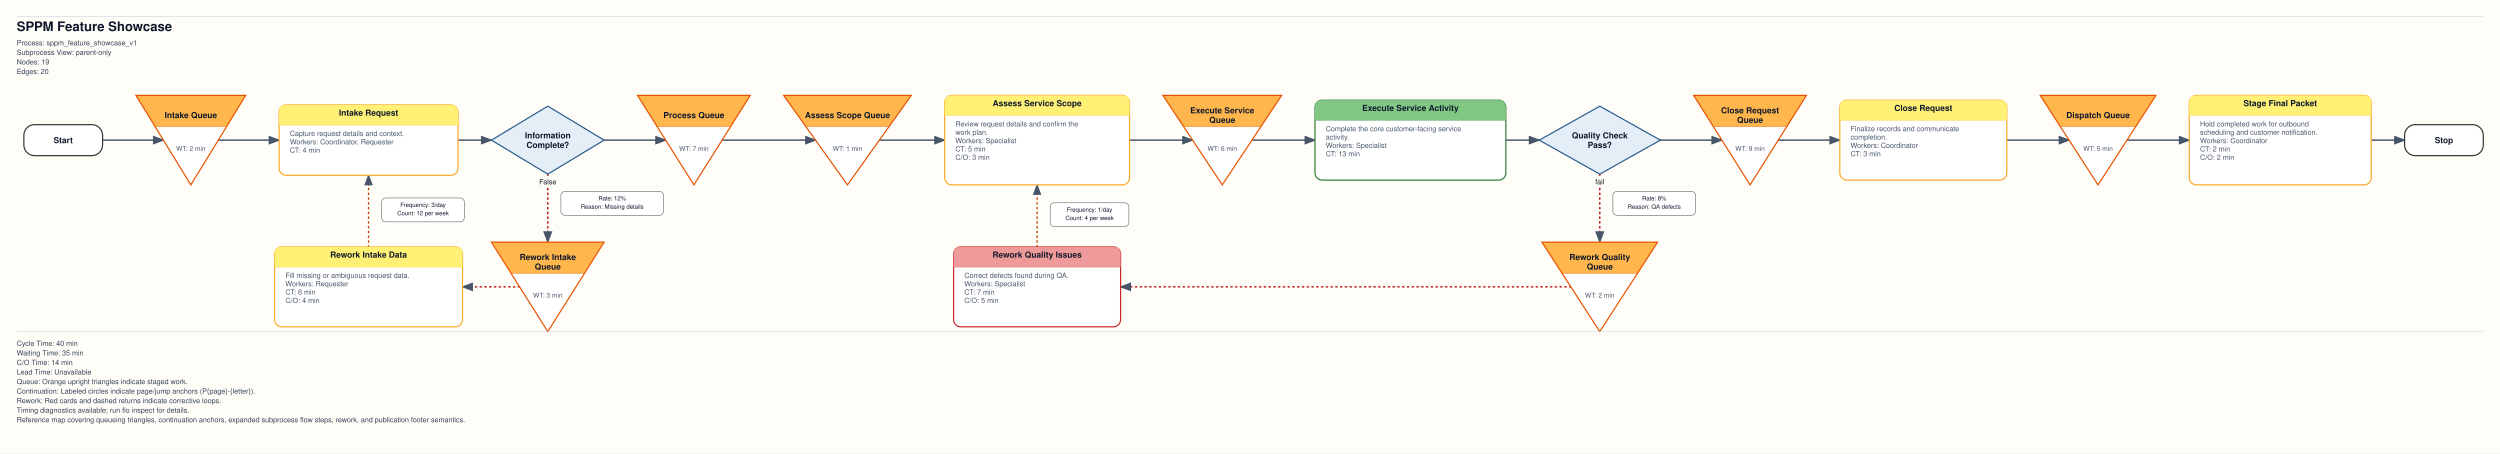
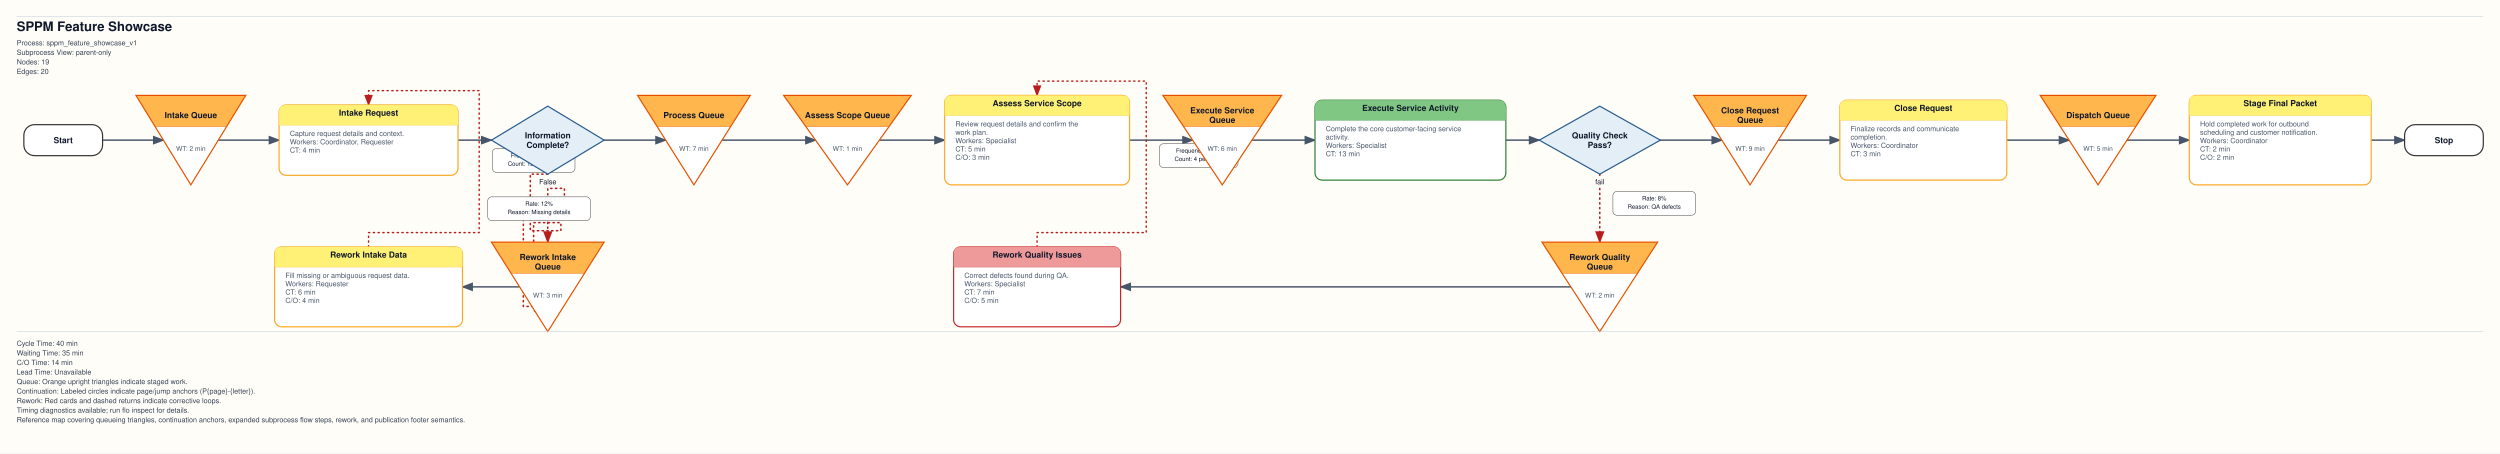
<svg xmlns="http://www.w3.org/2000/svg" width="4192" height="760" viewBox="0 0 4192 760" data-flo-artifact-kind="svg" data-flo-backend="svg" data-flo-diagram="sppm" data-flo-layout-engine="elk" role="img" aria-labelledby="flo-svg-title flo-svg-description" data-sppm-publication-page-id="main-p1">
  <defs>
    <marker id="flo-sppm-arrow" markerWidth="8" markerHeight="6" refX="7" refY="3" orient="auto" markerUnits="strokeWidth">
      <path d="M0,0 L8,3 L0,6 z" fill="#475569" />
+     </marker>
+     <marker id="flo-sppm-rework-arrow" markerWidth="8" markerHeight="6" refX="7" refY="3" orient="auto" markerUnits="strokeWidth">
+       <path d="M0,0 L8,3 L0,6 z" fill="#b91c1c" />
    </marker>
  </defs>
  <rect width="100%" height="100%" fill="#fffdf8" />
  <g data-sppm-publication-band="header">
    <line x1="28.0" y1="28.0" x2="4164.0" y2="28.0" stroke="#cbd5e1" stroke-width="1" />
    <text x="28.0" y="52.0" font-family="Helvetica" font-size="22" font-weight="700" fill="#0f172a">SPPM Feature Showcase</text>
    <text x="28.0" y="76.0" font-family="Helvetica" font-size="12" fill="#334155">Process: sppm_feature_showcase_v1</text>
    <text x="28.0" y="92.0" font-family="Helvetica" font-size="12" fill="#334155">Subprocess View: parent-only</text>
    <text x="28.0" y="108.0" font-family="Helvetica" font-size="12" fill="#334155">Nodes: 19</text>
    <text x="28.0" y="124.0" font-family="Helvetica" font-size="12" fill="#334155">Edges: 20</text>
  </g>
  <g transform="translate(28.0,148.0)">
    <g data-edge-source="assess_scope" data-edge-target="execute_service_wait_queue" data-edge-kind="direct">
      <polyline points="1866.0,87.0 1971.8,87.0" fill="none" stroke="#475569" stroke-width="2.5" stroke-linecap="round" stroke-linejoin="round" marker-end="url(#flo-sppm-arrow)" />
    </g>
    <g data-edge-source="assess_scope_wait_queue" data-edge-target="assess_scope" data-edge-kind="direct">
      <polyline points="1446.5,87.0 1556.0,87.0" fill="none" stroke="#475569" stroke-width="2.5" stroke-linecap="round" stroke-linejoin="round" marker-end="url(#flo-sppm-arrow)" />
    </g>
    <g data-edge-source="complete" data-edge-target="dispatch_queue_wait" data-edge-kind="direct">
      <polyline points="3337.0,87.0 3441.5,87.0" fill="none" stroke="#475569" stroke-width="2.5" stroke-linecap="round" stroke-linejoin="round" marker-end="url(#flo-sppm-arrow)" />
    </g>
    <g data-edge-source="complete_wait_queue" data-edge-target="complete" data-edge-kind="direct">
      <polyline points="2953.8,87.0 3057.0,87.0" fill="none" stroke="#475569" stroke-width="2.5" stroke-linecap="round" stroke-linejoin="round" marker-end="url(#flo-sppm-arrow)" />
    </g>
    <g data-edge-source="dispatch_queue" data-edge-target="stop" data-edge-kind="direct">
      <polyline points="3948.0,87.0 4004.0,87.0" fill="none" stroke="#475569" stroke-width="2.5" stroke-linecap="round" stroke-linejoin="round" marker-end="url(#flo-sppm-arrow)" />
    </g>
    <g data-edge-source="dispatch_queue_wait" data-edge-target="dispatch_queue" data-edge-kind="direct">
      <polyline points="3538.5,87.0 3643.0,87.0" fill="none" stroke="#475569" stroke-width="2.5" stroke-linecap="round" stroke-linejoin="round" marker-end="url(#flo-sppm-arrow)" />
    </g>
    <g data-edge-source="execute_service" data-edge-target="qa" data-edge-kind="direct">
      <polyline points="2497.0,87.0 2553.0,87.0" fill="none" stroke="#475569" stroke-width="2.5" stroke-linecap="round" stroke-linejoin="round" marker-end="url(#flo-sppm-arrow)" />
    </g>
    <g data-edge-source="execute_service_wait_queue" data-edge-target="execute_service" data-edge-kind="direct">
      <polyline points="2071.2,87.0 2177.0,87.0" fill="none" stroke="#475569" stroke-width="2.5" stroke-linecap="round" stroke-linejoin="round" marker-end="url(#flo-sppm-arrow)" />
    </g>
    <g data-edge-source="intake" data-edge-target="triage" data-edge-kind="direct">
      <polyline points="740.0,87.0 796.0,87.0" fill="none" stroke="#475569" stroke-width="2.5" stroke-linecap="round" stroke-linejoin="round" marker-end="url(#flo-sppm-arrow)" />
    </g>
    <g data-edge-source="intake_wait_queue" data-edge-target="intake" data-edge-kind="direct">
      <polyline points="338.0,87.0 440.0,87.0" fill="none" stroke="#475569" stroke-width="2.5" stroke-linecap="round" stroke-linejoin="round" marker-end="url(#flo-sppm-arrow)" />
    </g>
    <g data-edge-source="process_queue" data-edge-target="assess_scope_wait_queue" data-edge-kind="direct">
      <polyline points="1182.8,87.0 1339.5,87.0" fill="none" stroke="#475569" stroke-width="2.5" stroke-linecap="round" stroke-linejoin="round" marker-end="url(#flo-sppm-arrow)" />
    </g>
    <g data-edge-source="qa" data-edge-target="complete_wait_queue" data-edge-kind="direct">
      <polyline points="2756.0,87.0 2859.2,87.0" fill="none" stroke="#475569" stroke-width="2.5" stroke-linecap="round" stroke-linejoin="round" marker-end="url(#flo-sppm-arrow)" />
      <rect x="2645.0" y="72.0" width="28.0" height="18.0" rx="7" fill="#fffdf8" fill-opacity="0.95" />
      <text x="2659.0" y="85.0" text-anchor="middle" font-family="Helvetica" font-size="12" fill="#0f172a">pass</text>
    </g>
    <g data-edge-source="qa" data-edge-target="rework_quality_wait_queue" data-edge-kind="rework" data-edge-rework-variant="branch">
-       <polyline points="2654.5,144.0 2654.5,258.0" fill="none" stroke="#b91c1c" stroke-width="2.6" stroke-linecap="round" stroke-linejoin="round" marker-end="url(#flo-sppm-arrow)" stroke-dasharray="2 6" />
+       <polyline points="2654.5,144.0 2654.5,258.0" fill="none" stroke="#b91c1c" stroke-width="2.6" stroke-linecap="round" stroke-linejoin="round" marker-end="url(#flo-sppm-rework-arrow)" stroke-dasharray="2 6" />
      <rect x="2640.5" y="148.0" width="28.0" height="18.0" rx="7" fill="#fffdf8" fill-opacity="0.95" />
      <text x="2654.5" y="161.0" text-anchor="middle" font-family="Helvetica" font-size="12" fill="#0f172a">fail</text>
      <rect x="2676.5" y="173.0" width="138.6" height="40.0" rx="7" fill="#ffffff" stroke="#666666" stroke-width="1" fill-opacity="0.96" />
      <text x="2745.8" y="188.0" text-anchor="middle" font-family="Helvetica" font-size="10" font-weight="400" fill="#0f172a">Rate: 8%</text>
      <text x="2745.8" y="202.0" text-anchor="middle" font-family="Helvetica" font-size="10" font-weight="400" fill="#0f172a">Reason: QA defects</text>
    </g>
    <g data-edge-source="rework_intake" data-edge-target="intake" data-edge-kind="rework" data-edge-rework-variant="return">
-       <polyline points="590.0,266.0 590.0,146.0" fill="none" stroke="#c2410c" stroke-width="2.4" stroke-linecap="round" stroke-linejoin="round" marker-end="url(#flo-sppm-arrow)" stroke-dasharray="2 6" />
-       <rect x="612.0" y="184.0" width="138.6" height="40.0" rx="7" fill="#ffffff" stroke="#666666" stroke-width="1" fill-opacity="0.96" />
-       <text x="681.3" y="199.0" text-anchor="middle" font-family="Helvetica" font-size="10" font-weight="400" fill="#0f172a">Frequency: 3/day</text>
-       <text x="681.3" y="213.0" text-anchor="middle" font-family="Helvetica" font-size="10" font-weight="400" fill="#0f172a">Count: 12 per week</text>
-     </g>
-     <g data-edge-source="rework_intake_wait_queue" data-edge-target="rework_intake" data-edge-kind="rework">
-       <polyline points="843.2,333.0 747.5,333.0" fill="none" stroke="#b91c1c" stroke-width="2.5" stroke-linecap="round" stroke-linejoin="round" marker-end="url(#flo-sppm-arrow)" stroke-dasharray="2 6" />
+       <polyline points="590.0,266.0 590.0,242.0 775.5,242.0 775.5,4.0 590.0,4.0 590.0,28.0" fill="none" stroke="#b91c1c" stroke-width="2.4" stroke-linecap="round" stroke-linejoin="round" marker-end="url(#flo-sppm-rework-arrow)" stroke-dasharray="2 6" />
+       <rect x="797.5" y="101.0" width="138.6" height="40.0" rx="7" fill="#ffffff" stroke="#666666" stroke-width="1" fill-opacity="0.96" />
+       <text x="866.8" y="116.0" text-anchor="middle" font-family="Helvetica" font-size="10" font-weight="400" fill="#0f172a">Frequency: 3/day</text>
+       <text x="866.8" y="130.0" text-anchor="middle" font-family="Helvetica" font-size="10" font-weight="400" fill="#0f172a">Count: 12 per week</text>
+     </g>
+     <g data-edge-source="rework_intake_wait_queue" data-edge-target="rework_intake" data-edge-kind="direct">
+       <polyline points="843.2,333.0 747.5,333.0" fill="none" stroke="#475569" stroke-width="2.5" stroke-linecap="round" stroke-linejoin="round" marker-end="url(#flo-sppm-arrow)" />
    </g>
    <g data-edge-source="rework_quality" data-edge-target="assess_scope" data-edge-kind="rework" data-edge-rework-variant="return">
-       <polyline points="1711.0,266.0 1711.0,162.0" fill="none" stroke="#c2410c" stroke-width="2.4" stroke-linecap="round" stroke-linejoin="round" marker-end="url(#flo-sppm-arrow)" stroke-dasharray="2 6" />
-       <rect x="1733.0" y="192.0" width="131.9" height="40.0" rx="7" fill="#ffffff" stroke="#666666" stroke-width="1" fill-opacity="0.96" />
-       <text x="1799.0" y="207.0" text-anchor="middle" font-family="Helvetica" font-size="10" font-weight="400" fill="#0f172a">Frequency: 1/day</text>
-       <text x="1799.0" y="221.0" text-anchor="middle" font-family="Helvetica" font-size="10" font-weight="400" fill="#0f172a">Count: 4 per week</text>
-     </g>
-     <g data-edge-source="rework_quality_wait_queue" data-edge-target="rework_quality" data-edge-kind="rework">
-       <polyline points="2606.0,333.0 1851.0,333.0" fill="none" stroke="#b91c1c" stroke-width="2.5" stroke-linecap="round" stroke-linejoin="round" marker-end="url(#flo-sppm-arrow)" stroke-dasharray="2 6" />
+       <polyline points="1711.0,266.0 1711.0,242.0 1894.0,242.0 1894.0,-12.0 1711.0,-12.0 1711.0,12.0" fill="none" stroke="#b91c1c" stroke-width="2.4" stroke-linecap="round" stroke-linejoin="round" marker-end="url(#flo-sppm-rework-arrow)" stroke-dasharray="2 6" />
+       <rect x="1916.0" y="93.0" width="131.9" height="40.0" rx="7" fill="#ffffff" stroke="#666666" stroke-width="1" fill-opacity="0.96" />
+       <text x="1982.0" y="108.0" text-anchor="middle" font-family="Helvetica" font-size="10" font-weight="400" fill="#0f172a">Frequency: 1/day</text>
+       <text x="1982.0" y="122.0" text-anchor="middle" font-family="Helvetica" font-size="10" font-weight="400" fill="#0f172a">Count: 4 per week</text>
+     </g>
+     <g data-edge-source="rework_quality_wait_queue" data-edge-target="rework_quality" data-edge-kind="direct">
+       <polyline points="2606.0,333.0 1851.0,333.0" fill="none" stroke="#475569" stroke-width="2.5" stroke-linecap="round" stroke-linejoin="round" marker-end="url(#flo-sppm-arrow)" />
    </g>
    <g data-edge-source="start" data-edge-target="intake_wait_queue" data-edge-kind="direct">
      <polyline points="144.0,87.0 246.0,87.0" fill="none" stroke="#475569" stroke-width="2.5" stroke-linecap="round" stroke-linejoin="round" marker-end="url(#flo-sppm-arrow)" />
    </g>
    <g data-edge-source="triage" data-edge-target="process_queue" data-edge-kind="direct">
      <polyline points="985.0,87.0 1088.2,87.0" fill="none" stroke="#475569" stroke-width="2.5" stroke-linecap="round" stroke-linejoin="round" marker-end="url(#flo-sppm-arrow)" />
      <rect x="876.5" y="72.0" width="28.0" height="18.0" rx="7" fill="#fffdf8" fill-opacity="0.95" />
      <text x="890.5" y="85.0" text-anchor="middle" font-family="Helvetica" font-size="12" fill="#0f172a">True</text>
    </g>
    <g data-edge-source="triage" data-edge-target="rework_intake_wait_queue" data-edge-kind="rework" data-edge-rework-variant="branch">
-       <polyline points="890.5,144.0 890.5,258.0" fill="none" stroke="#b91c1c" stroke-width="2.6" stroke-linecap="round" stroke-linejoin="round" marker-end="url(#flo-sppm-arrow)" stroke-dasharray="2 6" />
+       <polyline points="890.5,144.0 861.2,144.0 861.2,238.8 912.5,238.8 912.5,225.3 866.8,225.3 866.8,373.3 895.2,373.3 895.2,365.8 849.5,365.8 849.5,185.8 918.4,185.8 918.4,167.8 890.5,167.8 890.5,258.0" fill="none" stroke="#b91c1c" stroke-width="2.6" stroke-linecap="round" stroke-linejoin="round" marker-end="url(#flo-sppm-rework-arrow)" stroke-dasharray="2 6" />
      <rect x="873.0" y="148.0" width="35.0" height="18.0" rx="7" fill="#fffdf8" fill-opacity="0.95" />
      <text x="890.5" y="161.0" text-anchor="middle" font-family="Helvetica" font-size="12" fill="#0f172a">False</text>
-       <rect x="912.5" y="173.0" width="172.1" height="40.0" rx="7" fill="#ffffff" stroke="#666666" stroke-width="1" fill-opacity="0.96" />
-       <text x="998.5" y="188.0" text-anchor="middle" font-family="Helvetica" font-size="10" font-weight="400" fill="#0f172a">Rate: 12%</text>
-       <text x="998.5" y="202.0" text-anchor="middle" font-family="Helvetica" font-size="10" font-weight="400" fill="#0f172a">Reason: Missing details</text>
+       <rect x="789.8" y="182.0" width="172.1" height="40.0" rx="7" fill="#ffffff" stroke="#666666" stroke-width="1" fill-opacity="0.96" />
+       <text x="875.9" y="197.0" text-anchor="middle" font-family="Helvetica" font-size="10" font-weight="400" fill="#0f172a">Rate: 12%</text>
+       <text x="875.9" y="211.0" text-anchor="middle" font-family="Helvetica" font-size="10" font-weight="400" fill="#0f172a">Reason: Missing details</text>
    </g>
    <g data-node-id="start" data-node-kind="start">
      <rect x="12.0" y="61.0" width="132.0" height="52.0" rx="18" fill="#FFFFFF" stroke="#333333" stroke-width="2" />
      <text x="78.0" y="92.0" text-anchor="middle" font-family="Helvetica" font-size="14" font-weight="600" fill="#0f172a">Start</text>
    </g>
    <g data-node-id="intake_wait_queue" data-node-kind="queue">
      <polygon data-node-queue-body="true" points="200.0,12.0 384.0,12.0 292.0,162.0" fill="#FFFFFF" stroke="none" />
      <polygon data-node-queue-color-band="true" points="200.0,12.0 384.0,12.0 351.8,64.5 232.2,64.5" fill="#FFB74D" stroke="none" />
      <line data-node-queue-divider="true" x1="232.2" y1="64.5" x2="351.8" y2="64.5" stroke="#E65100" stroke-width="1" opacity="0.55" />
      <polygon data-node-queue-outline="true" points="200.0,12.0 384.0,12.0 292.0,162.0" fill="none" stroke="#E65100" stroke-width="2" />
      <text x="292.0" y="50.0" text-anchor="middle" font-family="Helvetica" font-size="14" font-weight="600" fill="#0f172a">Intake Queue</text>
      <text x="292.0" y="105.0" text-anchor="middle" font-family="Helvetica" font-size="11" font-weight="400" fill="#475569">WT: 2 min</text>
    </g>
    <g data-node-id="intake" data-node-kind="task">
      <rect x="440.0" y="28.0" width="300.0" height="118.0" rx="12" fill="white" stroke="#F9A825" stroke-width="2" />
      <path data-node-header="top-rounded" d="M 452.0 28.0 L 728.0 28.0 Q 740.0 28.0 740.0 40.0 L 740.0 62.0 L 440.0 62.0 L 440.0 40.0 Q 440.0 28.0 452.0 28.0 Z" fill="#FFF176" stroke="none" />
      <line x1="440.0" y1="62.0" x2="740.0" y2="62.0" stroke="#F9A825" stroke-width="1" opacity="0.35" />
      <text x="590.0" y="46.0" text-anchor="middle" font-family="Helvetica" font-size="14" font-weight="600" fill="#0f172a">Intake Request</text>
      <text x="458.0" y="80.0" text-anchor="start" font-family="Helvetica" font-size="12" font-weight="400" fill="#475569">Capture request details and context.</text>
      <text x="458.0" y="94.0" text-anchor="start" font-family="Helvetica" font-size="12" font-weight="400" fill="#475569">Workers: Coordinator, Requester</text>
      <text x="458.0" y="108.0" text-anchor="start" font-family="Helvetica" font-size="12" font-weight="400" fill="#475569">CT: 4 min</text>
    </g>
    <g data-node-id="triage" data-node-kind="decision">
      <polygon points="890.5,30.0 985.0,87.0 890.5,144.0 796.0,87.0" fill="#E3EEF7" stroke="#285B8F" stroke-width="2" />
      <text x="890.5" y="84.0" text-anchor="middle" font-family="Helvetica" font-size="14" font-weight="600" fill="#0f172a">Information</text>
      <text x="890.5" y="100.0" text-anchor="middle" font-family="Helvetica" font-size="14" font-weight="600" fill="#0f172a">Complete?</text>
    </g>
    <g data-node-id="rework_intake_wait_queue" data-node-kind="queue">
      <polygon data-node-queue-body="true" points="796.0,258.0 985.0,258.0 890.5,408.0" fill="#FFFFFF" stroke="none" />
      <polygon data-node-queue-color-band="true" points="796.0,258.0 985.0,258.0 951.9,310.5 829.1,310.5" fill="#FFB74D" stroke="none" />
      <line data-node-queue-divider="true" x1="829.1" y1="310.5" x2="951.9" y2="310.5" stroke="#E65100" stroke-width="1" opacity="0.55" />
      <polygon data-node-queue-outline="true" points="796.0,258.0 985.0,258.0 890.5,408.0" fill="none" stroke="#E65100" stroke-width="2" />
      <text x="890.5" y="288.0" text-anchor="middle" font-family="Helvetica" font-size="14" font-weight="600" fill="#0f172a">Rework Intake</text>
      <text x="890.5" y="304.0" text-anchor="middle" font-family="Helvetica" font-size="14" font-weight="600" fill="#0f172a">Queue</text>
      <text x="890.5" y="351.0" text-anchor="middle" font-family="Helvetica" font-size="11" font-weight="400" fill="#475569">WT: 3 min</text>
    </g>
    <g data-node-id="rework_intake" data-node-kind="task">
      <rect x="432.5" y="266.0" width="315.0" height="134.0" rx="12" fill="white" stroke="#F9A825" stroke-width="2" />
      <path data-node-header="top-rounded" d="M 444.5 266.0 L 735.5 266.0 Q 747.5 266.0 747.5 278.0 L 747.5 300.0 L 432.5 300.0 L 432.5 278.0 Q 432.5 266.0 444.5 266.0 Z" fill="#FFF176" stroke="none" />
      <line x1="432.5" y1="300.0" x2="747.5" y2="300.0" stroke="#F9A825" stroke-width="1" opacity="0.35" />
      <text x="590.0" y="284.0" text-anchor="middle" font-family="Helvetica" font-size="14" font-weight="600" fill="#0f172a">Rework Intake Data</text>
      <text x="450.5" y="318.0" text-anchor="start" font-family="Helvetica" font-size="12" font-weight="400" fill="#475569">Fill missing or ambiguous request data.</text>
      <text x="450.5" y="332.0" text-anchor="start" font-family="Helvetica" font-size="12" font-weight="400" fill="#475569">Workers: Requester</text>
      <text x="450.5" y="346.0" text-anchor="start" font-family="Helvetica" font-size="12" font-weight="400" fill="#475569">CT: 6 min</text>
      <text x="450.5" y="360.0" text-anchor="start" font-family="Helvetica" font-size="12" font-weight="400" fill="#475569">C/O: 4 min</text>
    </g>
    <g data-node-id="process_queue" data-node-kind="queue">
      <polygon data-node-queue-body="true" points="1041.0,12.0 1230.0,12.0 1135.5,162.0" fill="#FFFFFF" stroke="none" />
      <polygon data-node-queue-color-band="true" points="1041.0,12.0 1230.0,12.0 1196.9,64.5 1074.1,64.5" fill="#FFB74D" stroke="none" />
      <line data-node-queue-divider="true" x1="1074.1" y1="64.5" x2="1196.9" y2="64.5" stroke="#E65100" stroke-width="1" opacity="0.55" />
      <polygon data-node-queue-outline="true" points="1041.0,12.0 1230.0,12.0 1135.5,162.0" fill="none" stroke="#E65100" stroke-width="2" />
      <text x="1135.5" y="50.0" text-anchor="middle" font-family="Helvetica" font-size="14" font-weight="600" fill="#0f172a">Process Queue</text>
      <text x="1135.5" y="105.0" text-anchor="middle" font-family="Helvetica" font-size="11" font-weight="400" fill="#475569">WT: 7 min</text>
    </g>
    <g data-node-id="assess_scope_wait_queue" data-node-kind="queue">
      <polygon data-node-queue-body="true" points="1286.0,12.0 1500.0,12.0 1393.0,162.0" fill="#FFFFFF" stroke="none" />
      <polygon data-node-queue-color-band="true" points="1286.0,12.0 1500.0,12.0 1462.5,64.5 1323.5,64.5" fill="#FFB74D" stroke="none" />
      <line data-node-queue-divider="true" x1="1323.5" y1="64.5" x2="1462.5" y2="64.5" stroke="#E65100" stroke-width="1" opacity="0.55" />
      <polygon data-node-queue-outline="true" points="1286.0,12.0 1500.0,12.0 1393.0,162.0" fill="none" stroke="#E65100" stroke-width="2" />
      <text x="1393.0" y="50.0" text-anchor="middle" font-family="Helvetica" font-size="14" font-weight="600" fill="#0f172a">Assess Scope Queue</text>
      <text x="1393.0" y="105.0" text-anchor="middle" font-family="Helvetica" font-size="11" font-weight="400" fill="#475569">WT: 1 min</text>
    </g>
    <g data-node-id="assess_scope" data-node-kind="task">
      <rect x="1556.0" y="12.0" width="310.0" height="150.0" rx="12" fill="white" stroke="#F9A825" stroke-width="2" />
      <path data-node-header="top-rounded" d="M 1568.0 12.0 L 1854.0 12.0 Q 1866.0 12.0 1866.0 24.0 L 1866.0 46.0 L 1556.0 46.0 L 1556.0 24.0 Q 1556.0 12.0 1568.0 12.0 Z" fill="#FFF176" stroke="none" />
      <line x1="1556.0" y1="46.0" x2="1866.0" y2="46.0" stroke="#F9A825" stroke-width="1" opacity="0.35" />
      <text x="1711.0" y="30.0" text-anchor="middle" font-family="Helvetica" font-size="14" font-weight="600" fill="#0f172a">Assess Service Scope</text>
      <text x="1574.0" y="64.0" text-anchor="start" font-family="Helvetica" font-size="12" font-weight="400" fill="#475569">Review request details and confirm the</text>
      <text x="1574.0" y="78.0" text-anchor="start" font-family="Helvetica" font-size="12" font-weight="400" fill="#475569">work plan.</text>
      <text x="1574.0" y="92.0" text-anchor="start" font-family="Helvetica" font-size="12" font-weight="400" fill="#475569">Workers: Specialist</text>
      <text x="1574.0" y="106.0" text-anchor="start" font-family="Helvetica" font-size="12" font-weight="400" fill="#475569">CT: 5 min</text>
      <text x="1574.0" y="120.0" text-anchor="start" font-family="Helvetica" font-size="12" font-weight="400" fill="#475569">C/O: 3 min</text>
    </g>
    <g data-node-id="execute_service_wait_queue" data-node-kind="queue">
      <polygon data-node-queue-body="true" points="1922.0,12.0 2121.0,12.0 2021.5,162.0" fill="#FFFFFF" stroke="none" />
      <polygon data-node-queue-color-band="true" points="1922.0,12.0 2121.0,12.0 2086.2,64.5 1956.8,64.5" fill="#FFB74D" stroke="none" />
      <line data-node-queue-divider="true" x1="1956.8" y1="64.5" x2="2086.2" y2="64.5" stroke="#E65100" stroke-width="1" opacity="0.55" />
      <polygon data-node-queue-outline="true" points="1922.0,12.0 2121.0,12.0 2021.5,162.0" fill="none" stroke="#E65100" stroke-width="2" />
      <text x="2021.5" y="42.0" text-anchor="middle" font-family="Helvetica" font-size="14" font-weight="600" fill="#0f172a">Execute Service</text>
      <text x="2021.5" y="58.0" text-anchor="middle" font-family="Helvetica" font-size="14" font-weight="600" fill="#0f172a">Queue</text>
      <text x="2021.5" y="105.0" text-anchor="middle" font-family="Helvetica" font-size="11" font-weight="400" fill="#475569">WT: 6 min</text>
    </g>
    <g data-node-id="execute_service" data-node-kind="task">
      <rect x="2177.0" y="20.0" width="320.0" height="134.0" rx="12" fill="white" stroke="#2E7D32" stroke-width="2" />
      <path data-node-header="top-rounded" d="M 2189.0 20.0 L 2485.0 20.0 Q 2497.0 20.0 2497.0 32.0 L 2497.0 54.0 L 2177.0 54.0 L 2177.0 32.0 Q 2177.0 20.0 2189.0 20.0 Z" fill="#81C784" stroke="none" />
      <line x1="2177.0" y1="54.0" x2="2497.0" y2="54.0" stroke="#2E7D32" stroke-width="1" opacity="0.35" />
      <text x="2337.0" y="38.0" text-anchor="middle" font-family="Helvetica" font-size="14" font-weight="600" fill="#0f172a">Execute Service Activity</text>
      <text x="2195.0" y="72.0" text-anchor="start" font-family="Helvetica" font-size="12" font-weight="400" fill="#475569">Complete the core customer-facing service</text>
      <text x="2195.0" y="86.0" text-anchor="start" font-family="Helvetica" font-size="12" font-weight="400" fill="#475569">activity.</text>
      <text x="2195.0" y="100.0" text-anchor="start" font-family="Helvetica" font-size="12" font-weight="400" fill="#475569">Workers: Specialist</text>
      <text x="2195.0" y="114.0" text-anchor="start" font-family="Helvetica" font-size="12" font-weight="400" fill="#475569">CT: 13 min</text>
    </g>
    <g data-node-id="qa" data-node-kind="decision">
      <polygon points="2654.5,30.0 2756.0,87.0 2654.5,144.0 2553.0,87.0" fill="#E3EEF7" stroke="#285B8F" stroke-width="2" />
      <text x="2654.5" y="84.0" text-anchor="middle" font-family="Helvetica" font-size="14" font-weight="600" fill="#0f172a">Quality Check</text>
      <text x="2654.5" y="100.0" text-anchor="middle" font-family="Helvetica" font-size="14" font-weight="600" fill="#0f172a">Pass?</text>
    </g>
    <g data-node-id="rework_quality_wait_queue" data-node-kind="queue">
      <polygon data-node-queue-body="true" points="2557.5,258.0 2751.5,258.0 2654.5,408.0" fill="#FFFFFF" stroke="none" />
      <polygon data-node-queue-color-band="true" points="2557.5,258.0 2751.5,258.0 2717.6,310.5 2591.4,310.5" fill="#FFB74D" stroke="none" />
      <line data-node-queue-divider="true" x1="2591.4" y1="310.5" x2="2717.6" y2="310.5" stroke="#E65100" stroke-width="1" opacity="0.55" />
      <polygon data-node-queue-outline="true" points="2557.5,258.0 2751.5,258.0 2654.5,408.0" fill="none" stroke="#E65100" stroke-width="2" />
      <text x="2654.5" y="288.0" text-anchor="middle" font-family="Helvetica" font-size="14" font-weight="600" fill="#0f172a">Rework Quality</text>
      <text x="2654.5" y="304.0" text-anchor="middle" font-family="Helvetica" font-size="14" font-weight="600" fill="#0f172a">Queue</text>
      <text x="2654.5" y="351.0" text-anchor="middle" font-family="Helvetica" font-size="11" font-weight="400" fill="#475569">WT: 2 min</text>
    </g>
    <g data-node-id="rework_quality" data-node-kind="task">
      <rect x="1571.0" y="266.0" width="280.0" height="134.0" rx="12" fill="white" stroke="#C62828" stroke-width="2" />
      <path data-node-header="top-rounded" d="M 1583.0 266.0 L 1839.0 266.0 Q 1851.0 266.0 1851.0 278.0 L 1851.0 300.0 L 1571.0 300.0 L 1571.0 278.0 Q 1571.0 266.0 1583.0 266.0 Z" fill="#EF9A9A" stroke="none" />
      <line x1="1571.0" y1="300.0" x2="1851.0" y2="300.0" stroke="#C62828" stroke-width="1" opacity="0.35" />
      <text x="1711.0" y="284.0" text-anchor="middle" font-family="Helvetica" font-size="14" font-weight="600" fill="#0f172a">Rework Quality Issues</text>
      <text x="1589.0" y="318.0" text-anchor="start" font-family="Helvetica" font-size="12" font-weight="400" fill="#475569">Correct defects found during QA.</text>
      <text x="1589.0" y="332.0" text-anchor="start" font-family="Helvetica" font-size="12" font-weight="400" fill="#475569">Workers: Specialist</text>
      <text x="1589.0" y="346.0" text-anchor="start" font-family="Helvetica" font-size="12" font-weight="400" fill="#475569">CT: 7 min</text>
      <text x="1589.0" y="360.0" text-anchor="start" font-family="Helvetica" font-size="12" font-weight="400" fill="#475569">C/O: 5 min</text>
    </g>
    <g data-node-id="complete_wait_queue" data-node-kind="queue">
      <polygon data-node-queue-body="true" points="2812.0,12.0 3001.0,12.0 2906.5,162.0" fill="#FFFFFF" stroke="none" />
      <polygon data-node-queue-color-band="true" points="2812.0,12.0 3001.0,12.0 2967.9,64.5 2845.1,64.5" fill="#FFB74D" stroke="none" />
      <line data-node-queue-divider="true" x1="2845.1" y1="64.5" x2="2967.9" y2="64.5" stroke="#E65100" stroke-width="1" opacity="0.55" />
      <polygon data-node-queue-outline="true" points="2812.0,12.0 3001.0,12.0 2906.5,162.0" fill="none" stroke="#E65100" stroke-width="2" />
      <text x="2906.5" y="42.0" text-anchor="middle" font-family="Helvetica" font-size="14" font-weight="600" fill="#0f172a">Close Request</text>
      <text x="2906.5" y="58.0" text-anchor="middle" font-family="Helvetica" font-size="14" font-weight="600" fill="#0f172a">Queue</text>
      <text x="2906.5" y="105.0" text-anchor="middle" font-family="Helvetica" font-size="11" font-weight="400" fill="#475569">WT: 9 min</text>
    </g>
    <g data-node-id="complete" data-node-kind="task">
      <rect x="3057.0" y="20.0" width="280.0" height="134.0" rx="12" fill="white" stroke="#F9A825" stroke-width="2" />
      <path data-node-header="top-rounded" d="M 3069.0 20.0 L 3325.0 20.0 Q 3337.0 20.0 3337.0 32.0 L 3337.0 54.0 L 3057.0 54.0 L 3057.0 32.0 Q 3057.0 20.0 3069.0 20.0 Z" fill="#FFF176" stroke="none" />
      <line x1="3057.0" y1="54.0" x2="3337.0" y2="54.0" stroke="#F9A825" stroke-width="1" opacity="0.35" />
      <text x="3197.0" y="38.0" text-anchor="middle" font-family="Helvetica" font-size="14" font-weight="600" fill="#0f172a">Close Request</text>
      <text x="3075.0" y="72.0" text-anchor="start" font-family="Helvetica" font-size="12" font-weight="400" fill="#475569">Finalize records and communicate</text>
      <text x="3075.0" y="86.0" text-anchor="start" font-family="Helvetica" font-size="12" font-weight="400" fill="#475569">completion.</text>
      <text x="3075.0" y="100.0" text-anchor="start" font-family="Helvetica" font-size="12" font-weight="400" fill="#475569">Workers: Coordinator</text>
      <text x="3075.0" y="114.0" text-anchor="start" font-family="Helvetica" font-size="12" font-weight="400" fill="#475569">CT: 3 min</text>
    </g>
    <g data-node-id="dispatch_queue_wait" data-node-kind="queue">
      <polygon data-node-queue-body="true" points="3393.0,12.0 3587.0,12.0 3490.0,162.0" fill="#FFFFFF" stroke="none" />
      <polygon data-node-queue-color-band="true" points="3393.0,12.0 3587.0,12.0 3553.1,64.5 3426.9,64.5" fill="#FFB74D" stroke="none" />
      <line data-node-queue-divider="true" x1="3426.9" y1="64.5" x2="3553.1" y2="64.5" stroke="#E65100" stroke-width="1" opacity="0.55" />
      <polygon data-node-queue-outline="true" points="3393.0,12.0 3587.0,12.0 3490.0,162.0" fill="none" stroke="#E65100" stroke-width="2" />
      <text x="3490.0" y="50.0" text-anchor="middle" font-family="Helvetica" font-size="14" font-weight="600" fill="#0f172a">Dispatch Queue</text>
      <text x="3490.0" y="105.0" text-anchor="middle" font-family="Helvetica" font-size="11" font-weight="400" fill="#475569">WT: 5 min</text>
    </g>
    <g data-node-id="dispatch_queue" data-node-kind="task">
      <rect x="3643.0" y="12.0" width="305.0" height="150.0" rx="12" fill="white" stroke="#F9A825" stroke-width="2" />
      <path data-node-header="top-rounded" d="M 3655.0 12.0 L 3936.0 12.0 Q 3948.0 12.0 3948.0 24.0 L 3948.0 46.0 L 3643.0 46.0 L 3643.0 24.0 Q 3643.0 12.0 3655.0 12.0 Z" fill="#FFF176" stroke="none" />
      <line x1="3643.0" y1="46.0" x2="3948.0" y2="46.0" stroke="#F9A825" stroke-width="1" opacity="0.35" />
      <text x="3795.5" y="30.0" text-anchor="middle" font-family="Helvetica" font-size="14" font-weight="600" fill="#0f172a">Stage Final Packet</text>
      <text x="3661.0" y="64.0" text-anchor="start" font-family="Helvetica" font-size="12" font-weight="400" fill="#475569">Hold completed work for outbound</text>
      <text x="3661.0" y="78.0" text-anchor="start" font-family="Helvetica" font-size="12" font-weight="400" fill="#475569">scheduling and customer notification.</text>
      <text x="3661.0" y="92.0" text-anchor="start" font-family="Helvetica" font-size="12" font-weight="400" fill="#475569">Workers: Coordinator</text>
      <text x="3661.0" y="106.0" text-anchor="start" font-family="Helvetica" font-size="12" font-weight="400" fill="#475569">CT: 2 min</text>
      <text x="3661.0" y="120.0" text-anchor="start" font-family="Helvetica" font-size="12" font-weight="400" fill="#475569">C/O: 2 min</text>
    </g>
    <g data-node-id="stop" data-node-kind="end">
      <rect x="4004.0" y="61.0" width="132.0" height="52.0" rx="18" fill="#FFFFFF" stroke="#333333" stroke-width="2" />
      <text x="4070.0" y="92.0" text-anchor="middle" font-family="Helvetica" font-size="14" font-weight="600" fill="#0f172a">Stop</text>
    </g>
  </g>
  <g data-sppm-publication-band="footer">
    <line x1="28.0" y1="556.0" x2="4164.0" y2="556.0" stroke="#cbd5e1" stroke-width="1" />
    <text x="28.0" y="580.0" font-family="Helvetica" font-size="12" fill="#334155">Cycle Time: 40 min</text>
    <text x="28.0" y="596.0" font-family="Helvetica" font-size="12" fill="#334155">Waiting Time: 35 min</text>
    <text x="28.0" y="612.0" font-family="Helvetica" font-size="12" fill="#334155">C/O Time: 14 min</text>
    <text x="28.0" y="628.0" font-family="Helvetica" font-size="12" fill="#334155">Lead Time: Unavailable</text>
    <text x="28.0" y="644.0" font-family="Helvetica" font-size="12" fill="#334155">Queue: Orange upright triangles indicate staged work.</text>
    <text x="28.0" y="660.0" font-family="Helvetica" font-size="12" fill="#334155">Continuation: Labeled circles indicate page/jump anchors (P{page}-{letter}).</text>
    <text x="28.0" y="676.0" font-family="Helvetica" font-size="12" fill="#334155">Rework: Red cards and dashed returns indicate corrective loops.</text>
    <text x="28.0" y="692.0" font-family="Helvetica" font-size="12" fill="#334155">Timing diagnostics available; run flo inspect for details.</text>
    <text x="28.0" y="708.0" font-family="Helvetica" font-size="12" fill="#334155">Reference map covering queueing triangles, continuation anchors, expanded subprocess flow steps, rework, and publication footer semantics.</text>
  </g>
</svg>
